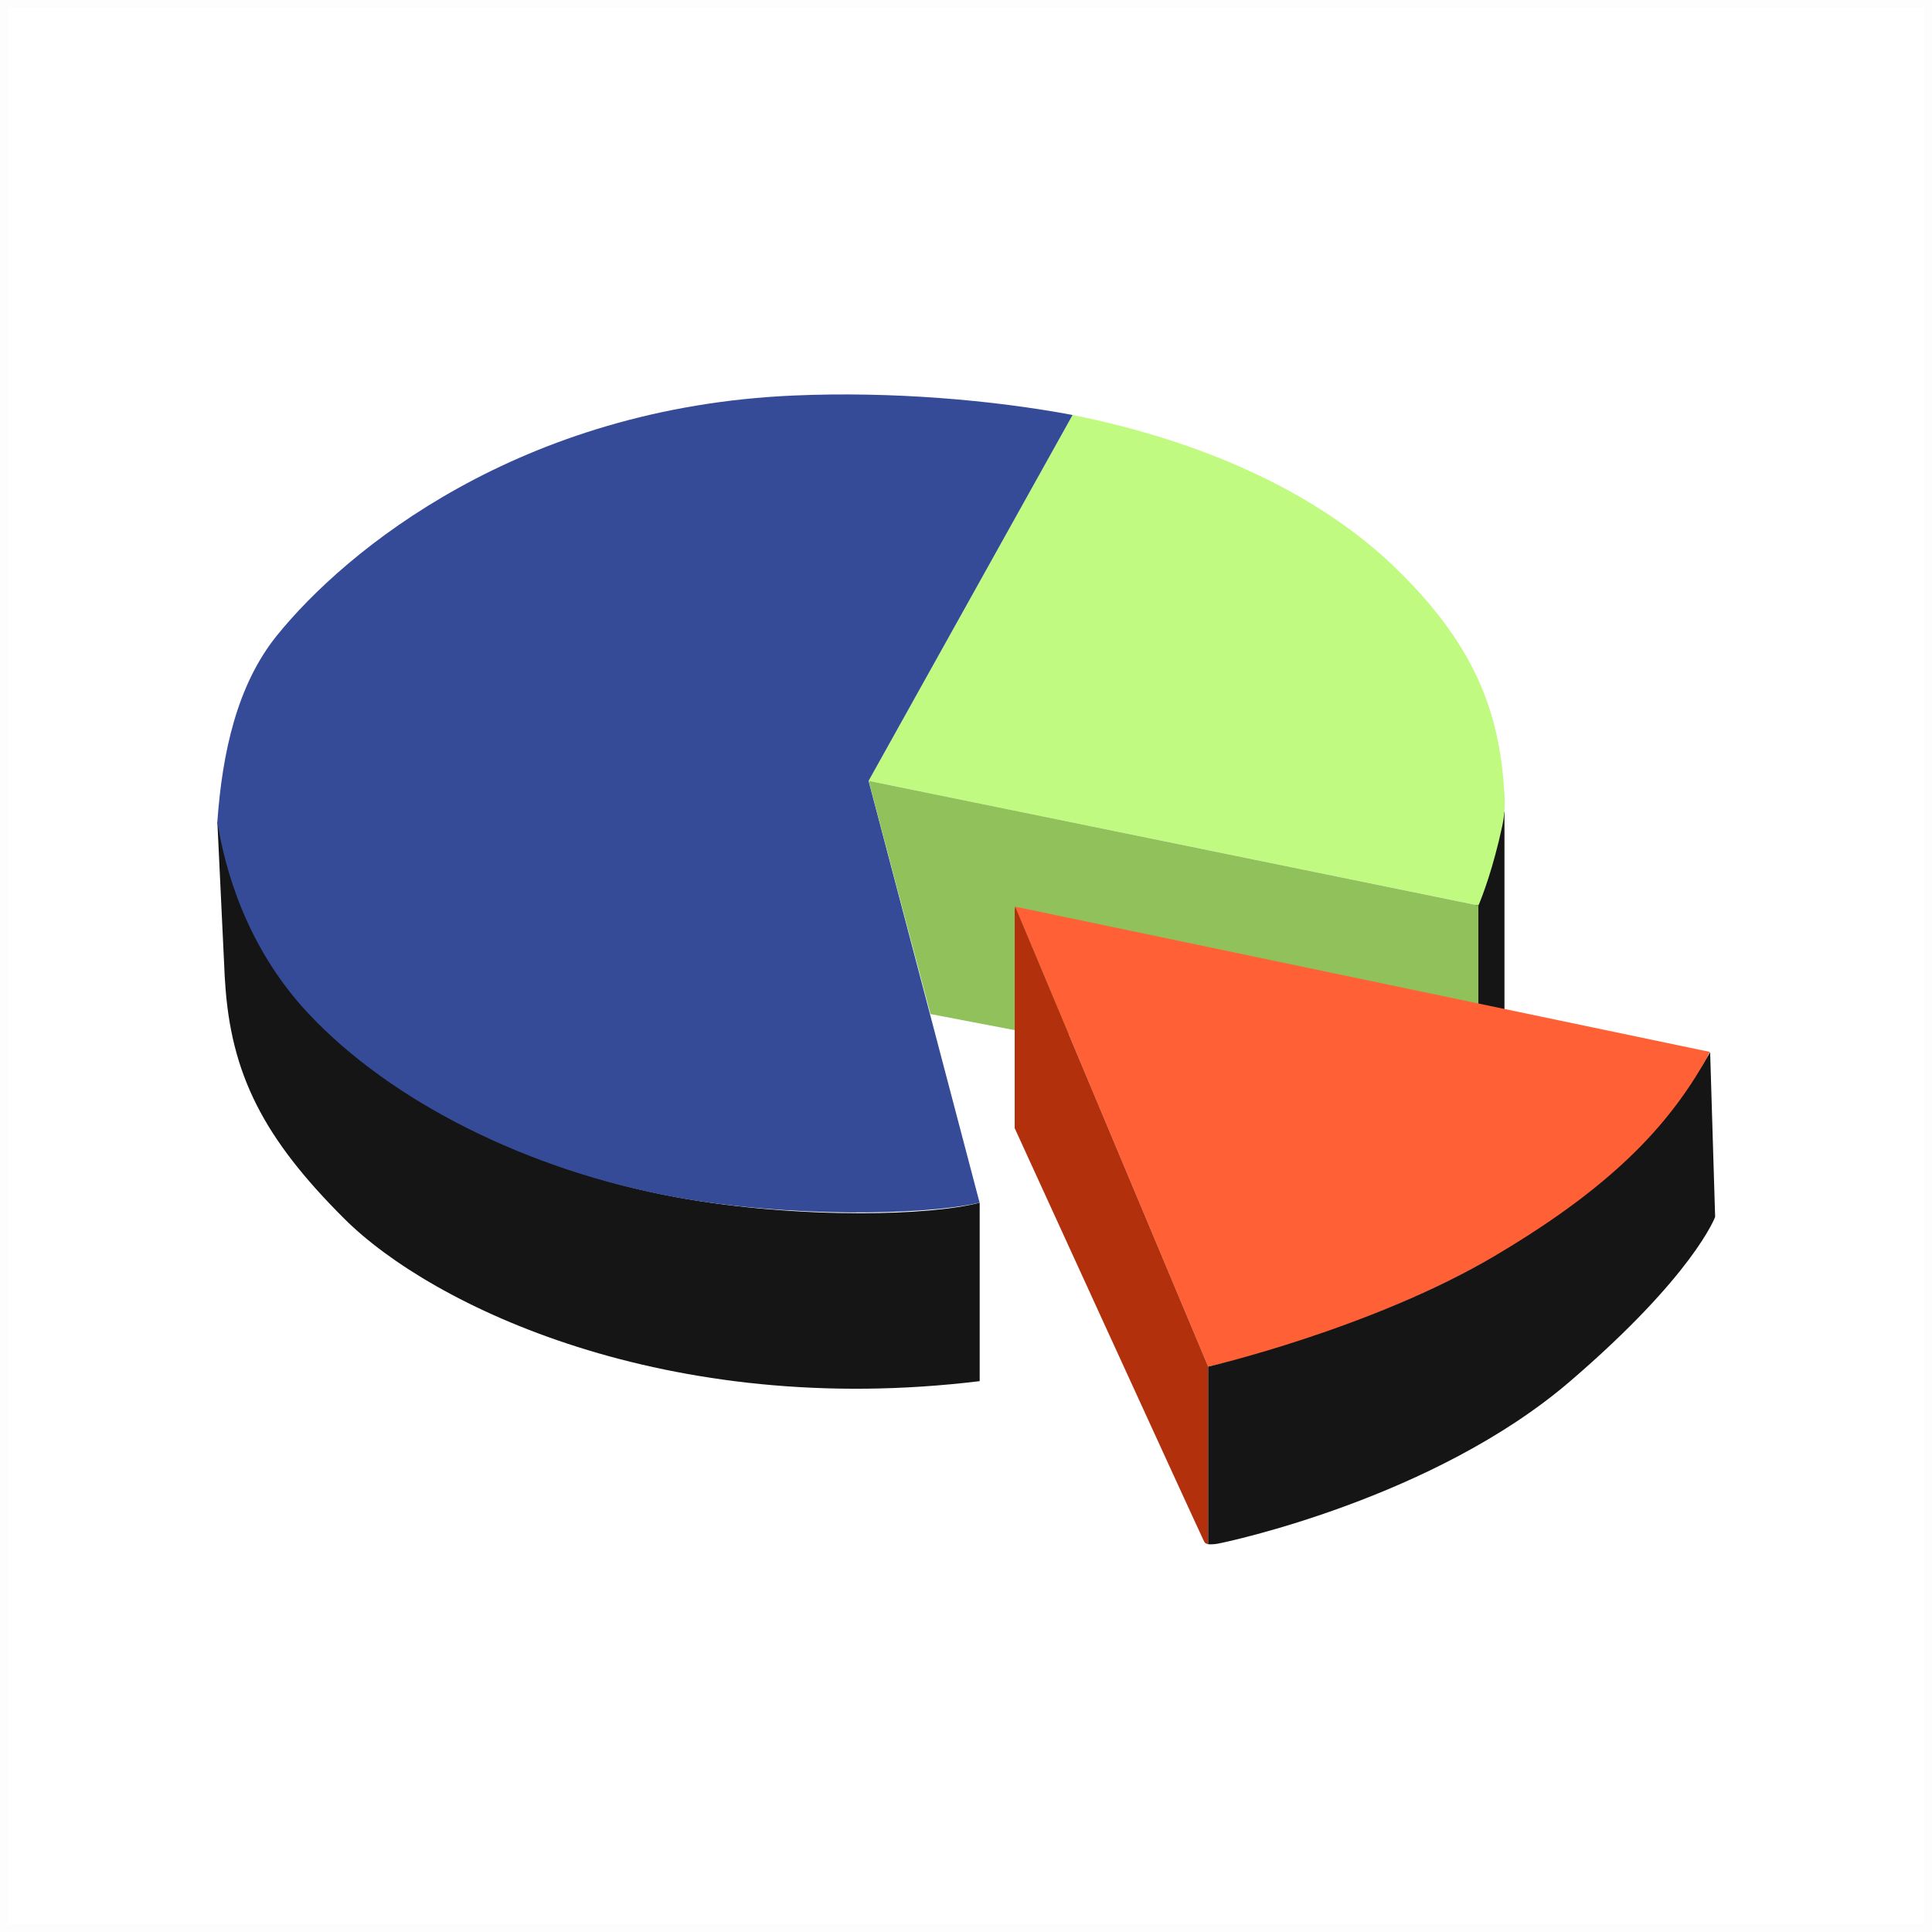
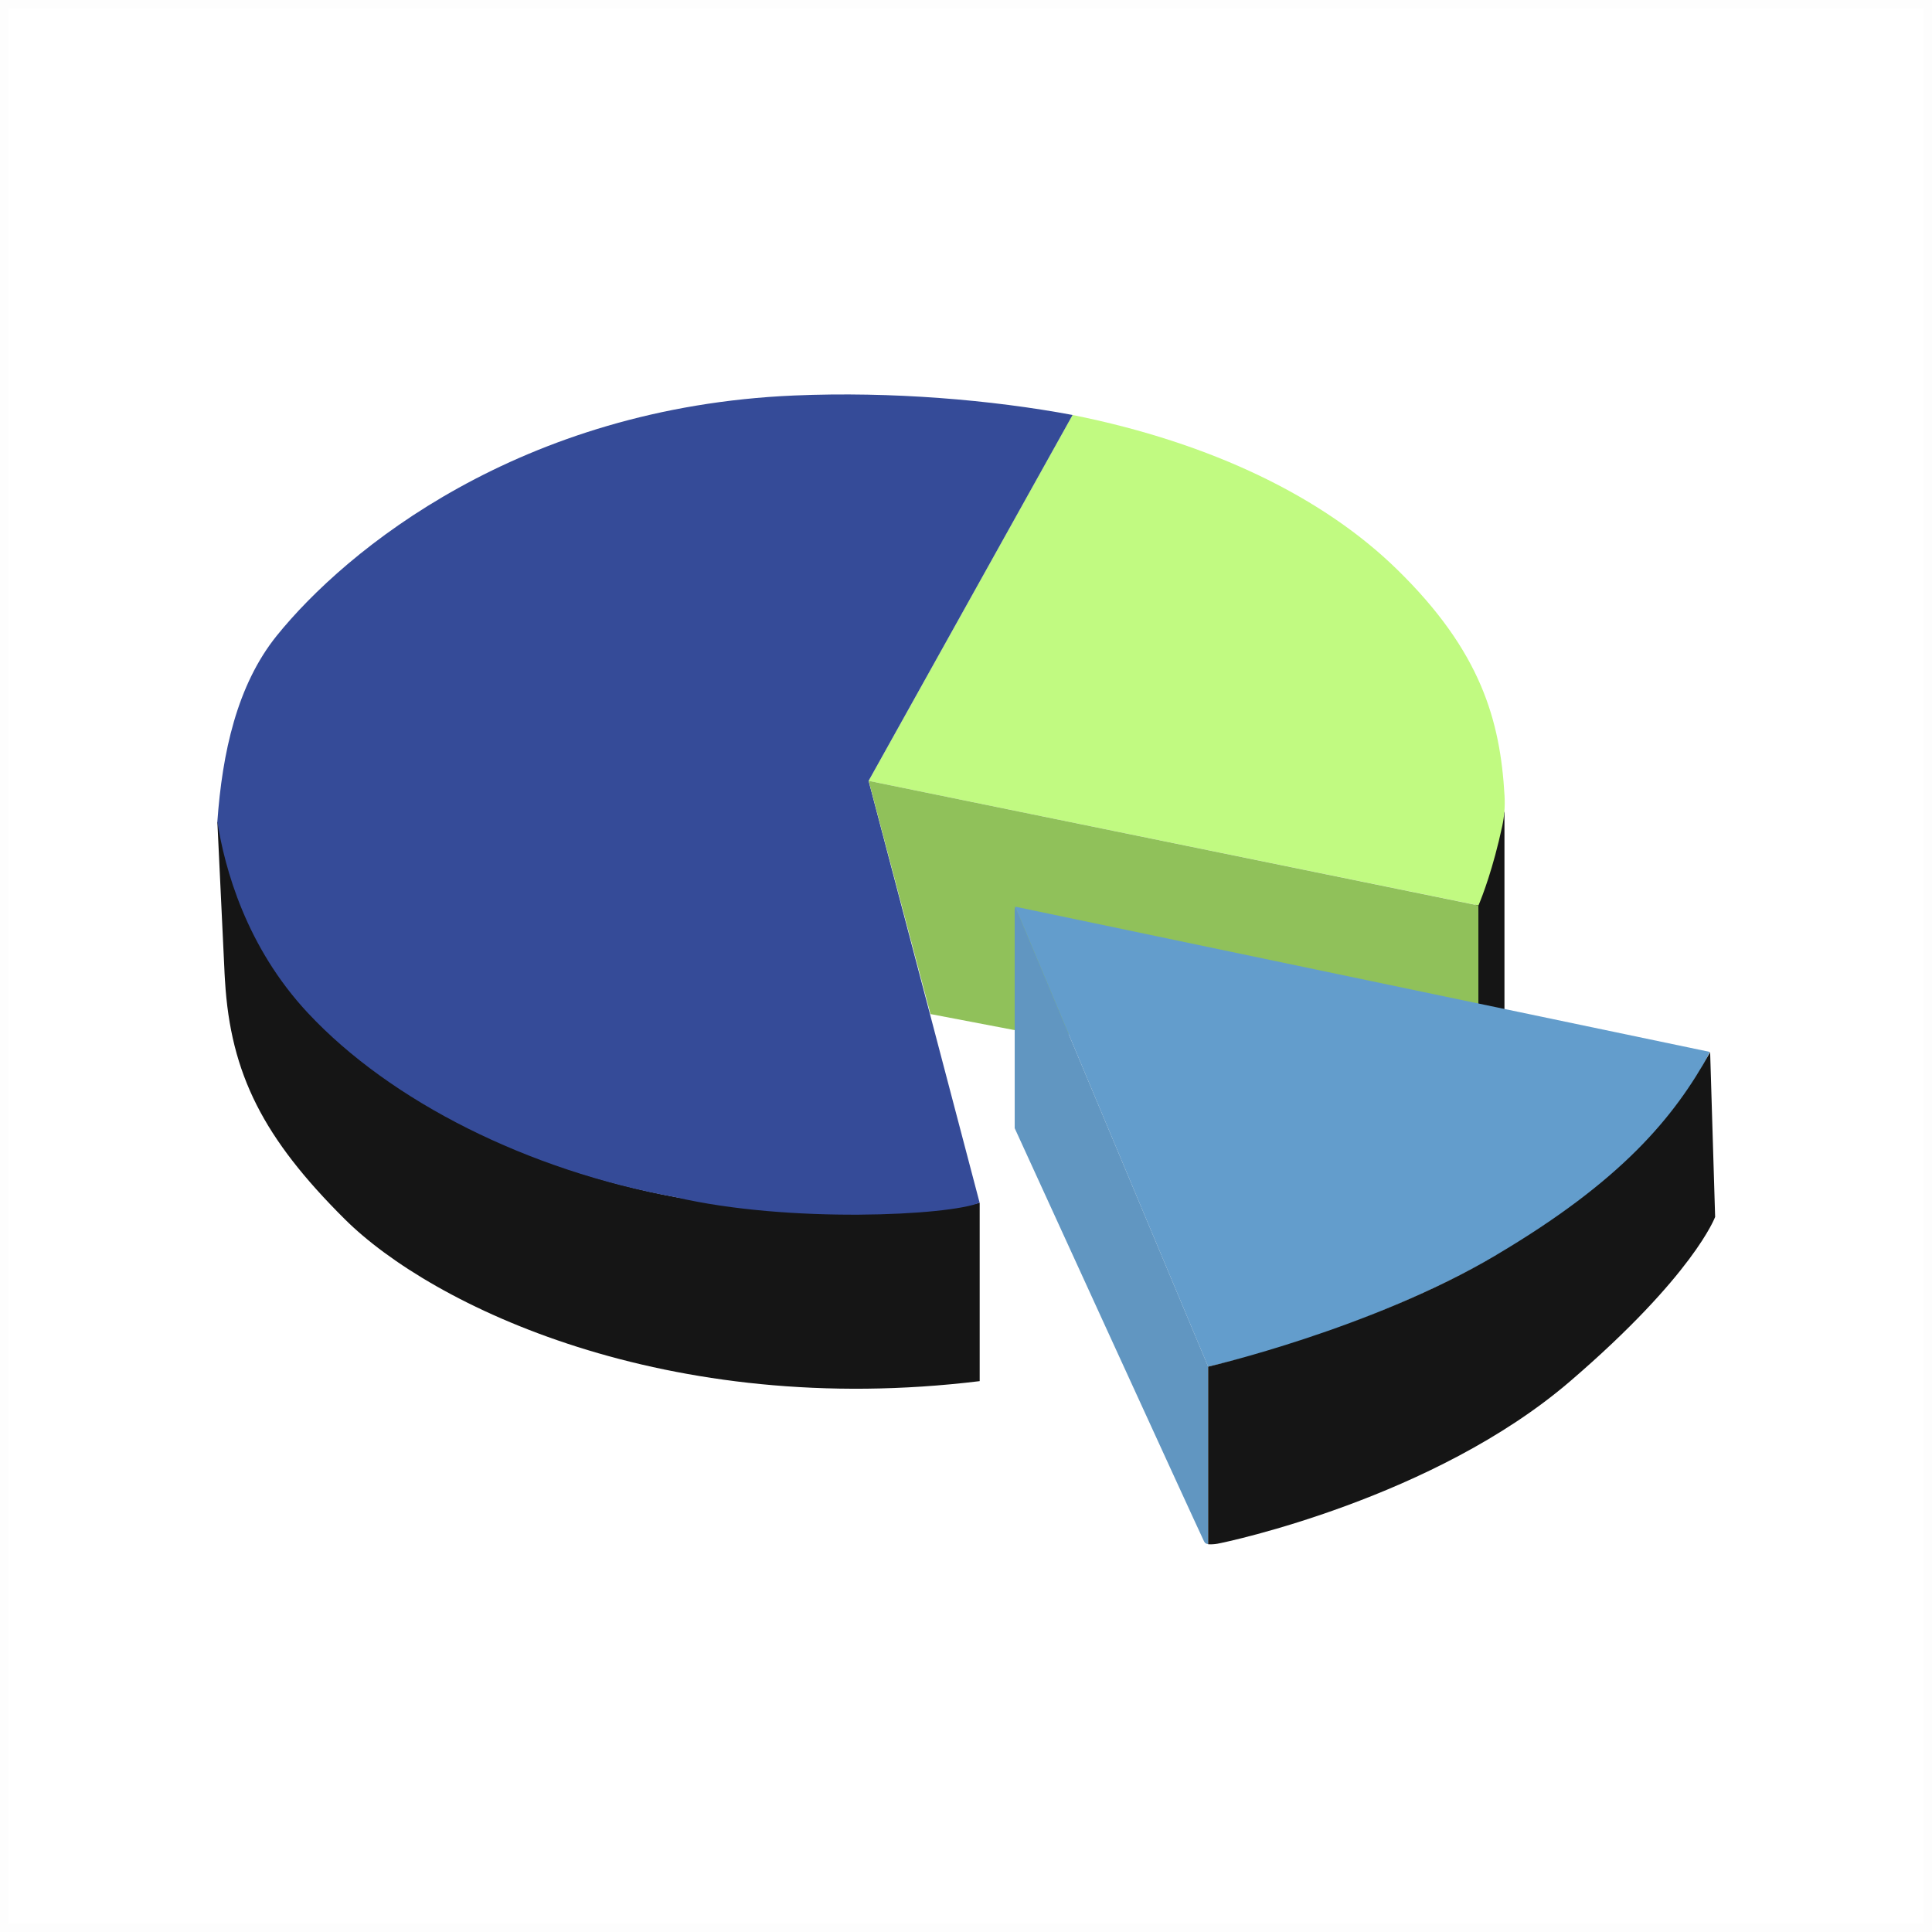
<svg xmlns="http://www.w3.org/2000/svg" width="240" height="240" viewBox="0 0 240 240" fill="none" data-fui-pictogram="true">
  <path stroke="#000" stroke-opacity=".01" d="M0.5 0.5H239.5V239.5H0.5z" />
  <path d="M186.89 100.78V125.77L185.88 125.43L183.56 124.66L183.27 110.25L186.89 100.78Z" fill="#151515" />
  <path d="M185.98 125.43V127.62C185.98 127.62 185.13 127.7 183.66 127.74V124.66L185.98 125.43Z" fill="#151515" />
  <path d="M27.95 121.82L27.94 121.52C27.94 121.62 27.95 121.72 27.96 121.82H27.95Z" fill="#151515" />
  <path d="M183.66 112.48C184.16 111.29 185.48 107.88 186.62 102.59C186.88 101.37 186.97 100.12 186.9 98.87C186.37 89.48 183.96 80.91 173.55 70.74C164.46 61.85 150.66 55.04 133.23 51.55L107.9 97L183.65 112.47L183.66 112.48Z" fill="#C1FA81" />
  <path d="M121.7 149.41V171.57C82.84 176.31 53.64 162.21 42.82 151.44C32.75 141.42 28.64 133.45 27.95 121.82C27.95 121.72 27.93 121.62 27.93 121.52C27.9 121.13 27.89 120.73 27.87 120.33L27 102.08L29.9 104.57L31.92 116.66C33.51 119.63 35.55 122.64 38.18 125.47C48.55 136.67 65.71 145.36 84.08 148.73C91.58 150.1 99.79 150.71 106.88 150.71C113.1 150.71 118.46 150.24 121.7 149.41Z" fill="#151515" />
-   <path d="M133.24 51.55C123.26 49.68 110.76 48.61 98.66 49.13C64.64 50.58 42.99 68.29 34.37 78.98C29.43 85.12 27.61 93.53 27 102.07C27.91 107.86 30.56 117.62 38.27 125.86C48.56 136.86 65.63 145.4 83.91 148.72C97.67 151.22 114.62 151.03 121.69 149.4L107.9 97" fill="#354B98" />
+   <path d="M133.24 51.55C123.26 49.68 110.76 48.61 98.66 49.13C64.64 50.58 42.99 68.29 34.37 78.98C29.43 85.12 27.61 93.53 27 102.07C27.91 107.86 30.56 117.62 38.27 125.86C48.56 136.86 65.63 145.4 83.91 148.72C98 152 118 151 121.69 149.4L107.9 97" fill="#354B98" />
  <path d="M107.91 97L115.59 125.97L128.58 128.45C128.58 128.45 170.87 128.41 183.65 128.13V112.48L107.9 97H107.91Z" fill="#90C15A" />
-   <path d="M126.11 112.63L150.08 169.77C150.08 169.77 168.09 165.98 185.43 156.23C202.78 146.48 209.84 136.18 212.39 130.67L126.12 112.63H126.11Z" fill="#FF6036" />
-   <path d="M126.11 112.63C126.05 112.96 126.05 112.92 126.05 113.31V140.15C126.05 140.15 148.81 189.92 149.47 191.26C149.63 191.59 149.66 191.75 150.08 191.82V169.76L126.11 112.62V112.63Z" fill="#B3300D" />
+   <path d="M126.11 112.63L150.08 169.77C150.08 169.77 168.09 165.98 185.43 156.23C202.78 146.48 209.84 136.18 212.39 130.67L126.12 112.63H126.11Z" fill="#639DCC" />
+   <path d="M126.11 112.63C126.05 112.96 126.05 112.92 126.05 113.31V140.15C126.05 140.15 148.81 189.92 149.47 191.26C149.63 191.59 149.66 191.75 150.08 191.82V169.76L126.11 112.62V112.63Z" fill="#6196C1" />
  <path d="M185.88 155.9C170.35 165.09 150.08 169.77 150.08 169.77V191.83C150.45 191.86 150.84 191.83 151.22 191.77C152.47 191.55 178.13 186.11 195.04 171.59C210.44 158.37 213.06 151.17 213.06 151.17L212.44 130.7C207.97 138.83 201.4 146.71 185.87 155.9H185.88Z" fill="#151515" />
</svg>
